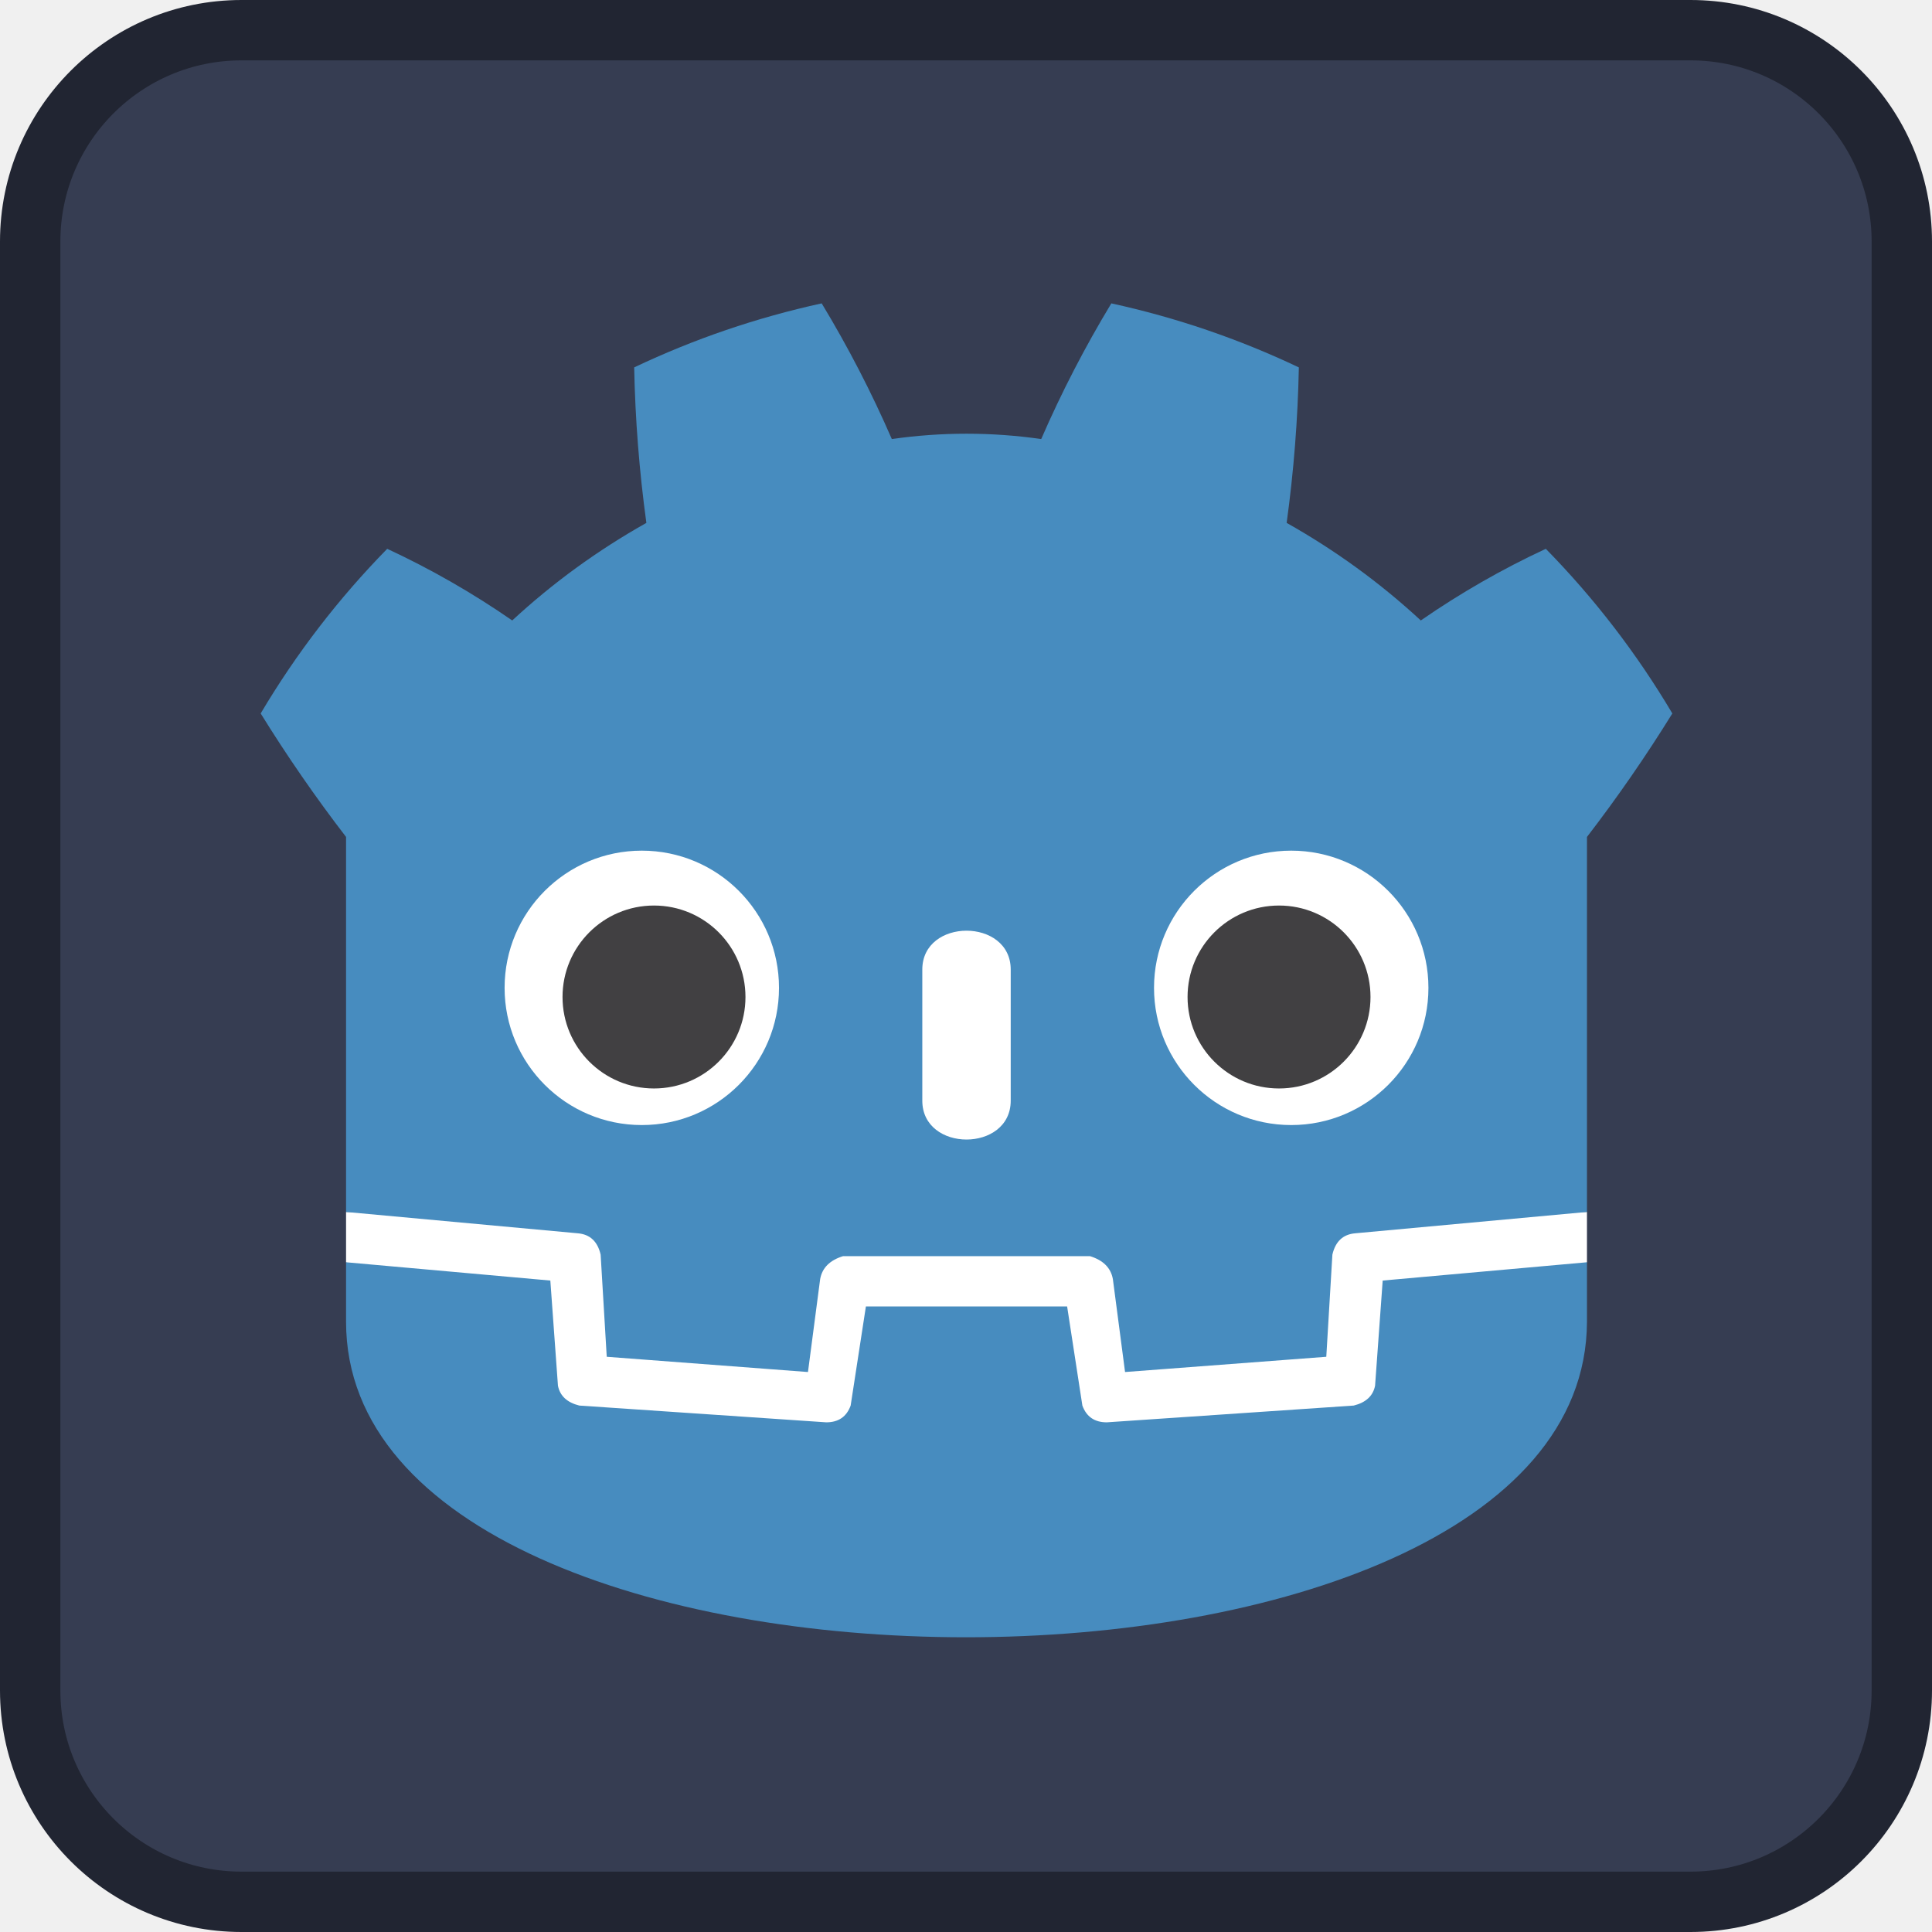
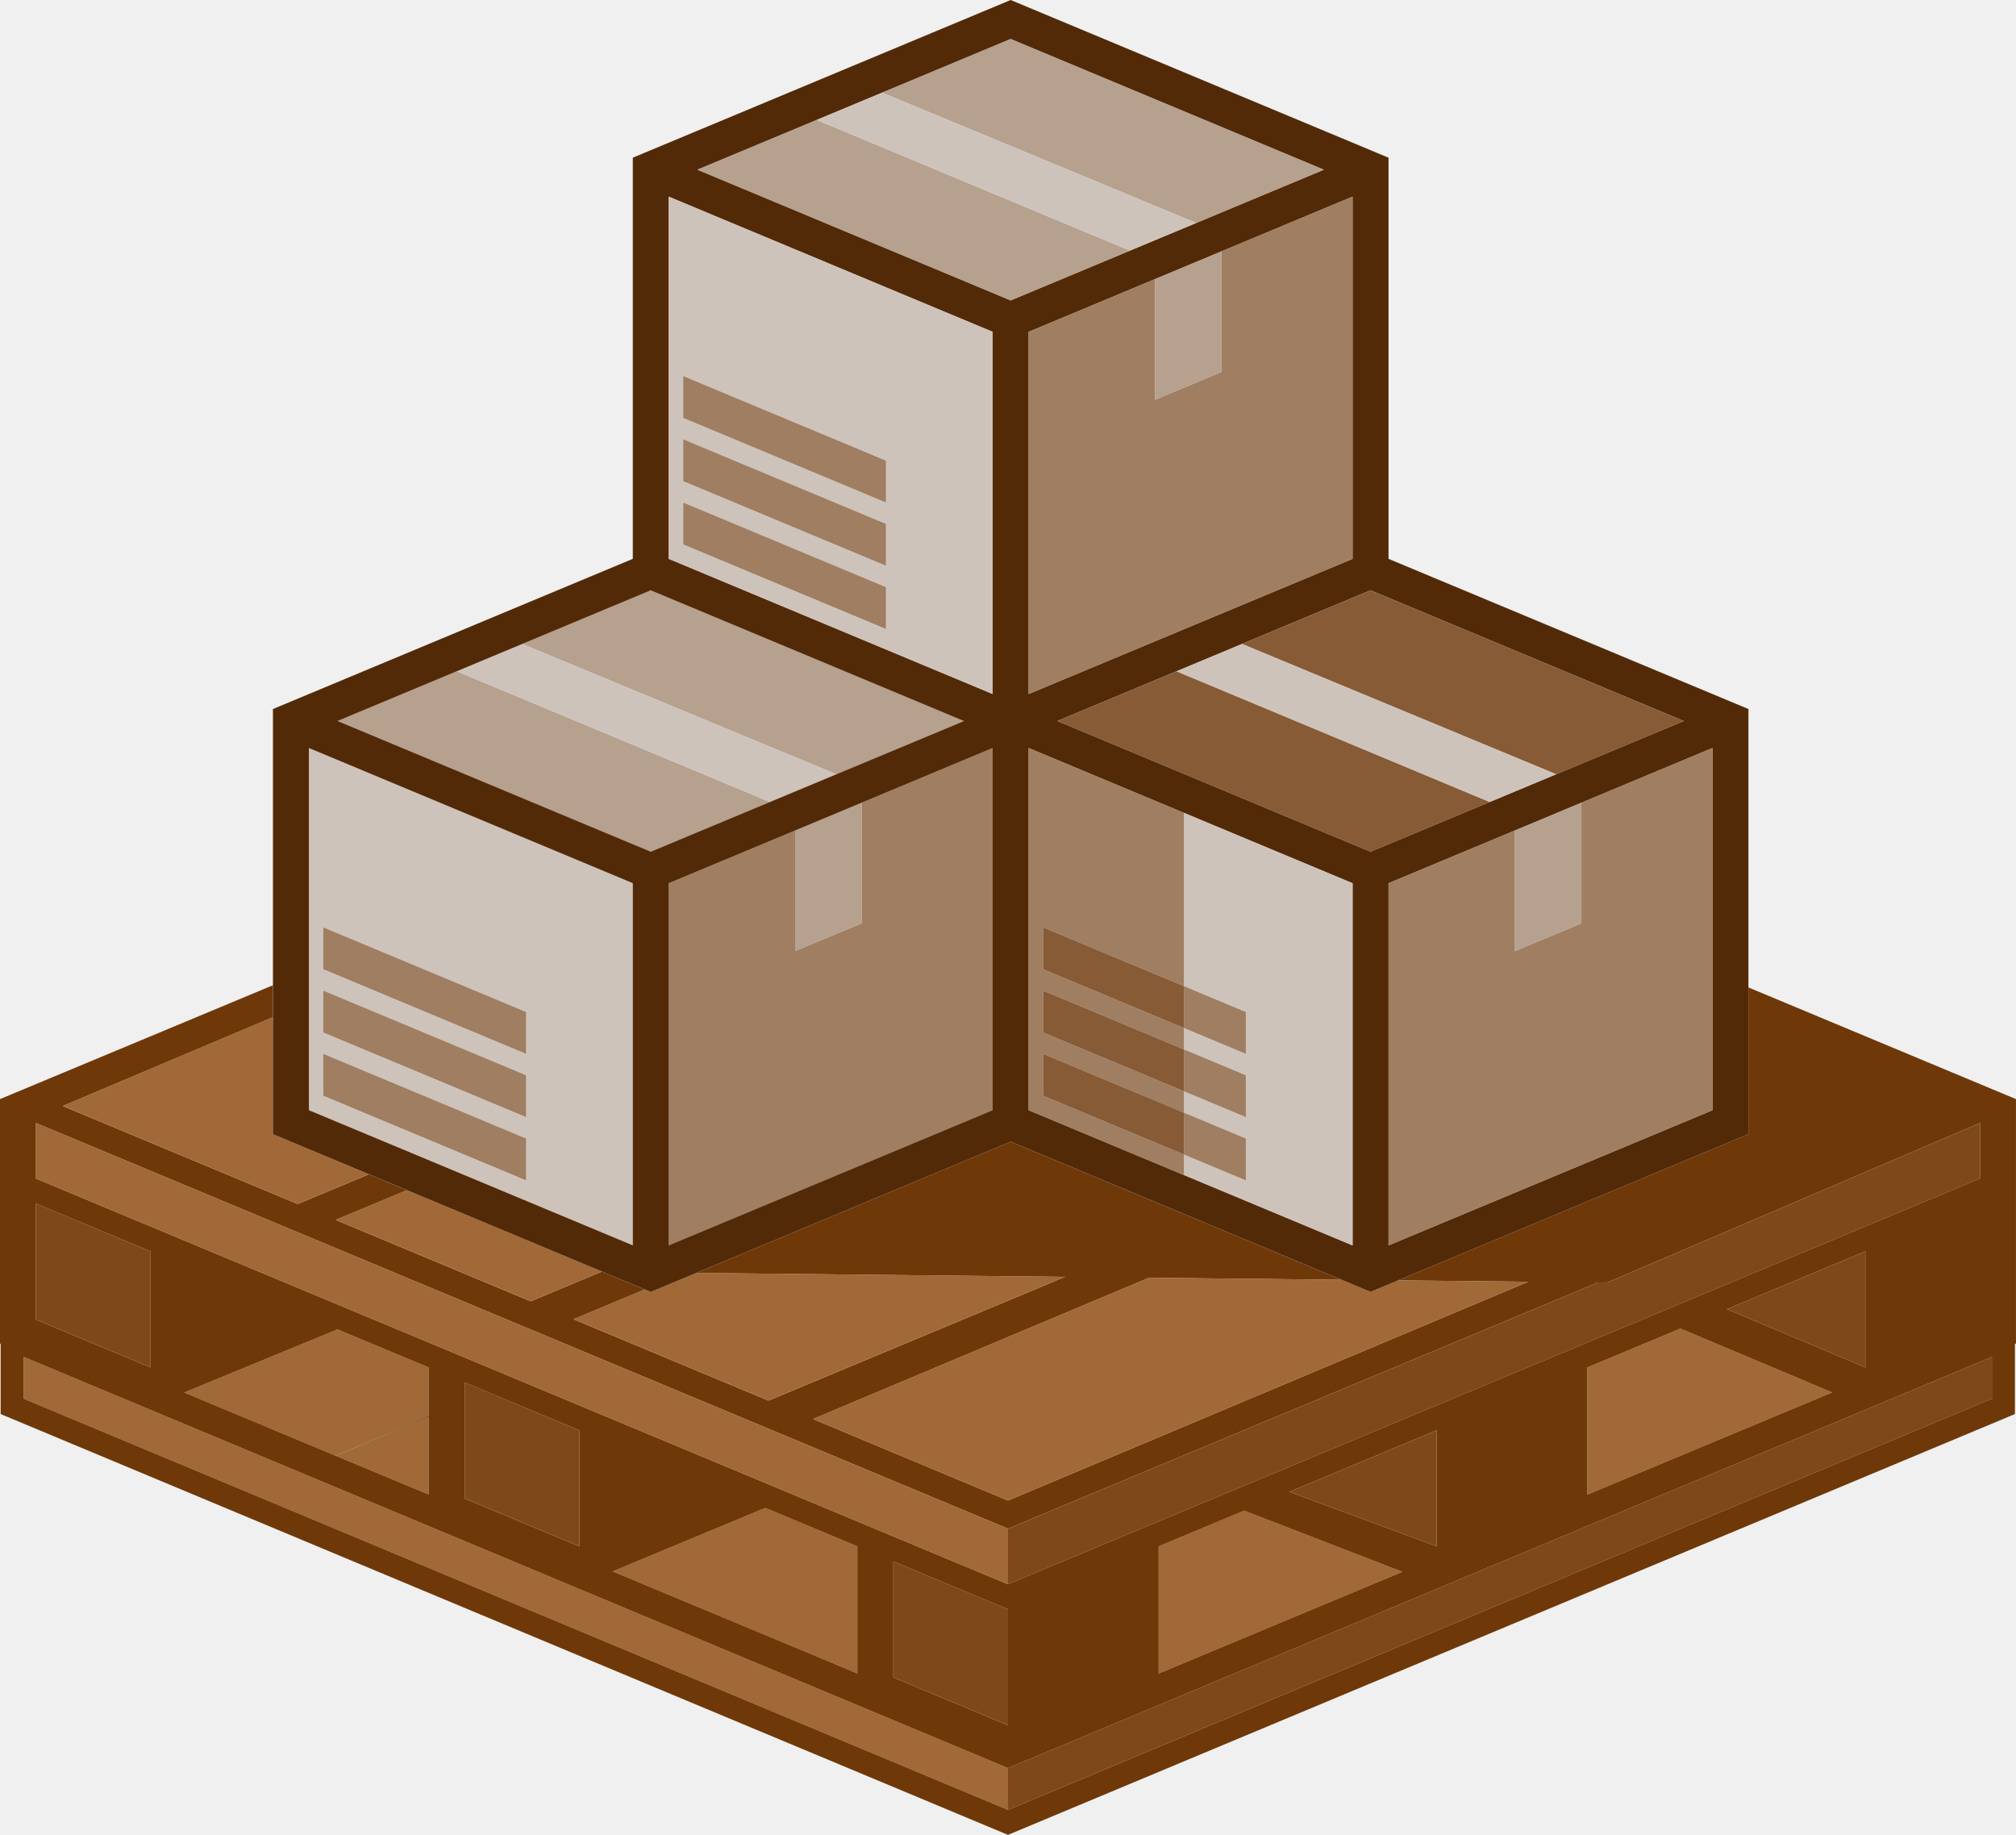
- <svg xmlns="http://www.w3.org/2000/svg" width="128" height="128">
-   <rect width="124" height="124" x="2" y="2" fill="#363d52" stroke="#212532" stroke-width="4" rx="14" />
-   <g fill="#fff" transform="translate(12.322 12.322)scale(.101)">
-     <path d="M105 673v33q407 354 814 0v-33z" />
-     <path fill="#478cbf" d="m105 673 152 14q12 1 15 14l4 67 132 10 8-61q2-11 15-15h162q13 4 15 15l8 61 132-10 4-67q3-13 15-14l152-14V427q30-39 56-81-35-59-83-108-43 20-82 47-40-37-88-64 7-51 8-102-59-28-123-42-26 43-46 89-49-7-98 0-20-46-46-89-64 14-123 42 1 51 8 102-48 27-88 64-39-27-82-47-48 49-83 108 26 42 56 81zm0 33v39c0 276 813 276 814 0v-39l-134 12-5 69q-2 10-14 13l-162 11q-12 0-16-11l-10-65H446l-10 65q-4 11-16 11l-162-11q-12-3-14-13l-5-69z" />
-     <path d="M483 600c0 34 58 34 58 0v-86c0-34-58-34-58 0z" />
-     <circle cx="725" cy="526" r="90" />
-     <circle cx="299" cy="526" r="90" />
-   </g>
-   <g fill="#414042" transform="translate(12.322 12.322)scale(.101)">
-     <circle cx="307" cy="532" r="60" />
-     <circle cx="717" cy="532" r="60" />
-   </g>
+ <svg xmlns="http://www.w3.org/2000/svg" id="Capa_1" data-name="Capa 1" viewBox="0 0 650 591.46">
+   <defs>
+     <style>
+       .cls-1 {
+         fill: #875b35;
+       }
+ 
+       .cls-1, .cls-2, .cls-3, .cls-4, .cls-5, .cls-6, .cls-7, .cls-8 {
+         stroke-width: 0px;
+       }
+ 
+       .cls-2 {
+         fill: #9f7e61;
+       }
+ 
+       .cls-3 {
+         fill: #532a07;
+       }
+ 
+       .cls-4 {
+         fill: #a06937;
+       }
+ 
+       .cls-5 {
+         fill: #b6a08e;
+       }
+ 
+       .cls-6 {
+         fill: #cec3ba;
+       }
+ 
+       .cls-7 {
+         fill: #7f4818;
+       }
+ 
+       .cls-8 {
+         fill: #6f3809;
+       }
+     </style>
+   </defs>
+   <polygon class="cls-4" points="322.14 568.74 7.64 437.39 7.64 450.86 325 583.4 325 583.4 325 569.94 322.14 568.74" />
+   <polygon class="cls-4" points="373.57 539.45 452.12 506.67 401.12 486.96 373.57 498.46 373.57 539.45" />
+   <polygon class="cls-4" points="511.78 481.78 590.72 448.84 541.78 428.28 511.78 440.79 511.78 481.78" />
+   <polygon class="cls-4" points="267.12 535.53 276.44 539.42 276.44 498.46 246.74 486.07 197.55 506.53 267.09 535.55 267.12 535.53" />
+   <polygon class="cls-4" points="138.22 456.74 108.23 469.25 138.22 481.76 138.22 456.74" />
+   <polygon class="cls-4" points="138.22 456.44 138.22 440.79 108.83 428.53 59.4 448.88 108.23 469.25 138.22 456.44" />
+   <polygon class="cls-7" points="325 591.46 433.22 546.24 325 591.46 325 591.46" />
+   <polygon class="cls-7" points="642.24 437.39 327.86 568.74 325 569.94 325 569.94 325 583.4 642.24 450.86 642.24 437.39" />
+   <path class="cls-8" d="M650,354.29l-86.28-36v47.31l-112.92,47.12,41.89.45-167.69,70.51-62.86-26.26,108.33-45.55,62.04.66-106.65-44.5-101.35,42.29,118.86,1.27-95.59,39.88-62.86-26.23,22.97-9.59-13.82-5.77-22.95,9.58-62.89-26.23,22.97-9.58-12.27-5.12-22.95,9.57-75.74-31.59,67.75-28.62v-10.3L0,354.29v78.79l.21.09H.21v22.64l324.79,135.65h0l108.22-45.22,216.44-90.43v-22.59l.33-.14v-78.79ZM82.88,391.75l242.12,101.02,94.52-39.44h0s17.42-7.27,17.42-7.27h0s78.3-32.67,78.3-32.67l2.95.03,120.21-51.42v17.9l-313.4,130.77h0S11.6,379.91,11.6,379.91v-17.9l71.28,29.74ZM186.78,461.06v37.39l-36.97-15.42v-37.39l36.97,15.42ZM108.83,428.53l29.38,12.26v15.65l-29.98,12.81,29.98-12.51v25.01l-29.98-12.5-48.83-20.38,49.43-20.34ZM246.74,486.07l29.69,12.39v40.96l-9.31-3.89h-.03s-69.54-29-69.54-29l49.19-20.46ZM323.57,518.13l1.43.6h0s0,37.39,0,37.39l-36.97-15.42v-37.39l35.54,14.83ZM601.43,440.77l-44.62-18.77,44.62-18.62v37.39ZM590.72,448.84l-78.94,32.94v-40.99l30-12.52,48.94,20.57ZM463.22,498.44l-47.52-17.56,47.52-19.83v37.39ZM452.12,506.67l-78.55,32.78v-40.99l27.56-11.5,51,19.71ZM48.57,403.39v37.39l-36.97-15.42v-37.39l36.97,15.42ZM325,583.4L7.64,450.86v-13.47l314.5,131.35,2.86,1.2h0s2.86-1.2,2.86-1.2l314.37-131.35v13.47l-317.24,132.55h0Z" />
+   <polygon class="cls-4" points="325 510.68 325 510.68 325 492.78 82.88 391.75 11.6 362.01 11.6 379.91 325 510.68" />
+   <polygon class="cls-7" points="288.03 540.69 325 556.11 325 518.73 325 518.73 323.57 518.13 288.03 503.3 288.03 540.69" />
+   <polygon class="cls-7" points="463.22 498.44 463.22 461.06 415.7 480.88 463.22 498.44" />
+   <polygon class="cls-7" points="556.82 422 601.43 440.77 601.43 403.39 556.82 422" />
+   <polygon class="cls-7" points="149.82 483.02 186.78 498.44 186.78 461.06 149.82 445.63 149.82 483.02" />
+   <polygon class="cls-7" points="48.57 440.77 48.57 403.39 11.6 387.96 11.6 425.35 48.57 440.77" />
+   <polygon class="cls-4" points="432.51 412.52 370.48 411.86 262.14 457.41 325 483.67 492.69 413.16 450.8 412.71 441.89 416.43 432.51 412.52" />
+   <polygon class="cls-4" points="207.9 415.63 184.92 425.21 247.78 451.44 343.37 411.57 224.51 410.3 209.82 416.43 207.9 415.63" />
+   <polygon class="cls-4" points="131.2 383.62 108.23 393.21 171.13 419.43 194.08 409.86 131.2 383.62" />
+   <polygon class="cls-4" points="87.99 327.87 20.25 356.49 95.99 388.08 118.93 378.51 87.99 365.6 87.99 327.87" />
+   <polygon class="cls-7" points="325 510.68 638.4 379.91 638.4 362.01 518.19 413.43 515.24 413.4 436.94 446.07 436.94 446.07 419.52 453.34 419.52 453.34 325 492.78 325 510.68" />
+   <polygon class="cls-5" points="108.85 232.42 209.82 274.55 248.25 258.52 147.28 216.39 108.85 232.42" />
+   <polygon class="cls-5" points="168.38 207.58 269.67 249.58 310.8 232.42 236.4 201.38 209.82 190.29 168.38 207.58" />
+   <path class="cls-6" d="M204.03,401.44v-116.74l-104.44-43.57v116.74l104.44,43.57ZM104.25,312.43v-13.5l65.38,27.28v13.5l-65.38-27.28ZM104.25,319.32l65.38,27.28v13.5l-65.38-27.28v-13.5ZM104.25,339.71l65.38,27.28v13.5l-65.38-27.28v-13.5Z" />
+   <polygon class="cls-2" points="320.06 357.87 320.06 241.12 277.81 258.75 277.81 297.63 256.37 306.57 256.37 267.7 215.62 284.7 215.62 401.44 320.06 357.87" />
+   <polygon class="cls-6" points="147.28 216.39 248.25 258.52 269.67 249.58 168.38 207.58 147.28 216.39" />
+   <polygon class="cls-5" points="277.81 297.63 277.81 258.75 256.37 267.7 256.37 306.57 277.81 297.63" />
+   <path class="cls-3" d="M87.99,327.87v37.73l30.94,12.91,12.27,5.12,62.88,26.24,13.82,5.77,1.93.8,14.69-6.13,101.35-42.29,106.65,44.5,9.38,3.91,8.91-3.72,112.92-47.12v-137.04l-116.04-48.41V50.83L325.86,0l-121.83,50.83v129.31l-116.03,48.41v99.31ZM552.13,357.87l-104.44,43.57v-116.74l40.75-17,21.44-8.95,42.25-17.63v116.74ZM99.59,241.12l104.44,43.57v116.74l-104.44-43.57v-116.74ZM215.62,284.7l40.75-17,21.44-8.95,42.25-17.63v116.74l-104.44,43.57v-116.74ZM331.66,357.87v-116.74l50.06,20.89,54.38,22.69v116.74l-54.38-22.69-50.06-20.89ZM320.06,106.97v116.74l-104.44-43.57V63.4l104.44,43.57ZM501.74,249.58l-21.42,8.93-38.43,16.03-100.97-42.13,38.43-16.04,21.1-8.8,15.47-6.46,25.97-10.83,100.98,42.13-41.13,17.16ZM436.09,180.14l-104.44,43.57v-116.74l40.75-17,21.44-8.95,42.25-17.63v116.74ZM426.84,54.7l-41.13,17.16-21.42,8.94-38.43,16.03-100.98-42.13,38.43-16.03,21.1-8.8,41.44-17.29,100.98,42.13ZM310.8,232.42l-41.13,17.16-21.42,8.93-38.43,16.03-100.98-42.13,38.43-16.03,21.1-8.8,41.44-17.29,26.58,11.09,74.39,31.04Z" />
+   <polygon class="cls-2" points="169.63 380.49 169.63 366.99 104.25 339.71 104.25 353.21 169.63 380.49" />
+   <polygon class="cls-2" points="169.63 360.1 169.63 346.6 104.25 319.32 104.25 332.82 169.63 360.1" />
+   <polygon class="cls-2" points="169.63 339.71 169.63 326.21 104.25 298.93 104.25 312.43 169.63 339.71" />
+   <polygon class="cls-1" points="415.92 201.13 400.45 207.58 501.74 249.58 542.87 232.42 441.89 190.29 415.92 201.13" />
+   <polygon class="cls-1" points="340.92 232.42 441.89 274.55 480.32 258.52 379.35 216.39 340.92 232.42" />
+   <polygon class="cls-6" points="381.71 317.87 401.69 326.21 401.69 339.71 381.71 331.37 381.71 338.26 401.69 346.6 401.69 360.1 381.71 351.76 381.71 358.65 401.69 366.99 401.69 380.49 381.71 372.15 381.71 378.75 436.09 401.44 436.09 284.7 381.71 262.01 381.71 317.87" />
+   <polygon class="cls-2" points="509.88 297.63 488.44 306.57 488.44 267.7 447.69 284.7 447.69 401.44 552.13 357.87 552.13 241.12 509.88 258.75 509.88 297.63" />
+   <polygon class="cls-6" points="379.35 216.39 480.32 258.52 501.74 249.58 400.45 207.58 379.35 216.39" />
+   <polygon class="cls-5" points="488.44 306.57 509.88 297.63 509.88 258.75 488.44 267.7 488.44 306.57" />
+   <polygon class="cls-2" points="381.71 372.15 336.32 353.21 336.32 339.71 381.71 358.65 381.71 351.76 336.32 332.82 336.32 319.32 381.71 338.26 381.71 331.37 336.32 312.43 336.32 298.93 381.71 317.87 381.71 262.01 331.66 241.12 331.66 357.87 381.71 378.75 381.71 372.15" />
+   <polygon class="cls-2" points="401.69 366.99 381.71 358.65 381.71 372.15 401.69 380.49 401.69 366.99" />
+   <polygon class="cls-1" points="336.32 339.71 336.32 353.21 381.71 372.15 381.71 358.65 336.32 339.71" />
+   <polygon class="cls-2" points="401.69 360.1 401.69 346.6 381.71 338.26 381.71 351.76 401.69 360.1" />
+   <polygon class="cls-1" points="381.71 338.26 336.32 319.32 336.32 332.82 381.71 351.76 381.71 338.26" />
+   <polygon class="cls-2" points="401.69 339.71 401.69 326.21 381.71 317.87 381.71 331.37 401.69 339.71" />
+   <polygon class="cls-1" points="381.71 317.87 336.32 298.93 336.32 312.43 381.71 331.37 381.71 317.87" />
+   <polygon class="cls-5" points="385.7 71.86 426.84 54.7 325.86 12.57 284.42 29.86 385.7 71.86" />
+   <polygon class="cls-5" points="224.88 54.7 325.86 96.83 364.29 80.79 263.31 38.66 224.88 54.7" />
+   <path class="cls-6" d="M215.62,180.14l104.44,43.57v-116.74l-104.44-43.57v116.74ZM220.28,121.21l65.38,27.28v13.5l-65.38-27.28v-13.5ZM220.28,141.6l65.38,27.28v13.5l-65.38-27.28v-13.5ZM220.28,161.99l65.38,27.28v13.5l-65.38-27.28v-13.5Z" />
+   <polygon class="cls-2" points="393.85 119.9 372.41 128.85 372.41 89.97 331.66 106.97 331.66 223.72 436.09 180.14 436.09 63.4 393.85 81.03 393.85 119.9" />
+   <polygon class="cls-6" points="263.31 38.66 364.29 80.79 385.7 71.86 284.42 29.86 263.31 38.66" />
+   <polygon class="cls-5" points="393.85 119.9 393.85 81.03 372.41 89.97 372.41 128.85 393.85 119.9" />
+   <polygon class="cls-2" points="285.66 189.26 220.28 161.99 220.28 175.49 285.66 202.76 285.66 189.26" />
+   <polygon class="cls-2" points="285.66 168.88 220.28 141.6 220.28 155.1 285.66 182.37 285.66 168.88" />
+   <polygon class="cls-2" points="285.66 148.49 220.28 121.21 220.28 134.71 285.66 161.99 285.66 148.49" />
</svg>
